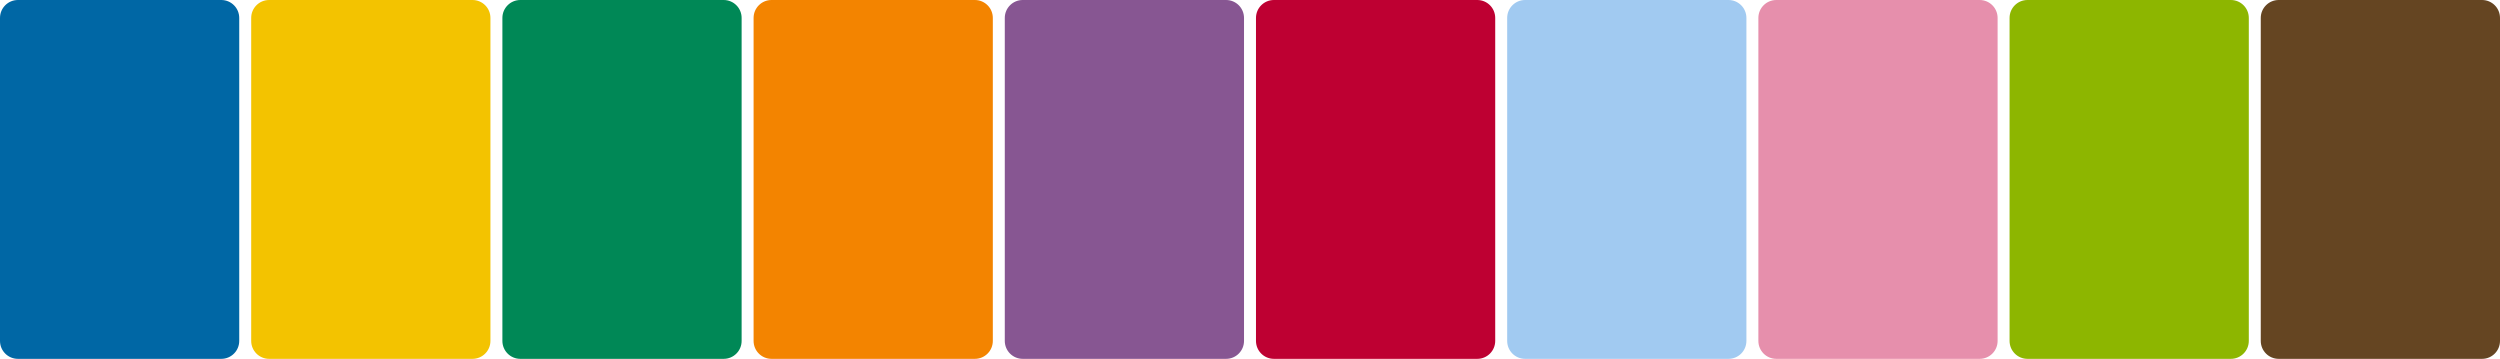
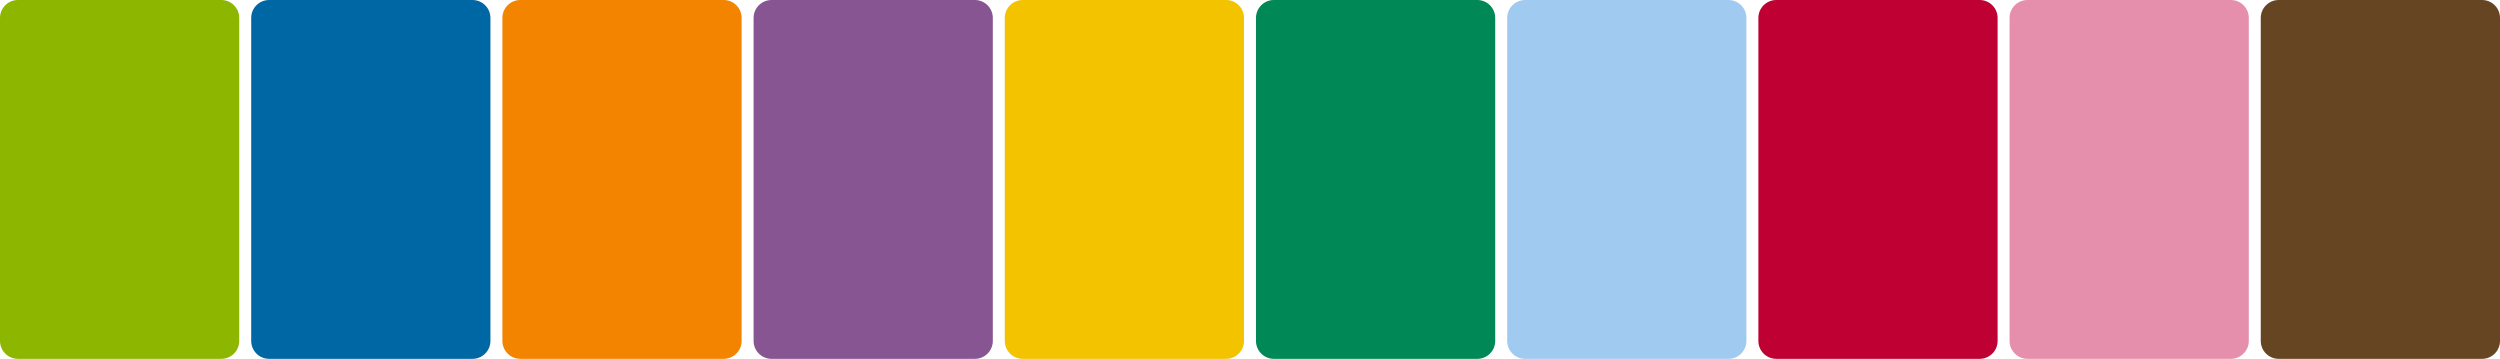
<svg xmlns="http://www.w3.org/2000/svg" width="418" height="60">
-   <rect x="0" y="0" width="40" height="60" fill="#0067A5" rx="3" ry="3" />
-   <rect x="42" y="0" width="40" height="60" fill="#F3C300" rx="3" ry="3" />
-   <rect x="84" y="0" width="40" height="60" fill="#008856" rx="3" ry="3" />
-   <rect x="126" y="0" width="40" height="60" fill="#F38400" rx="3" ry="3" />
-   <rect x="168" y="0" width="40" height="60" fill="#875692" rx="3" ry="3" />
-   <rect x="210" y="0" width="40" height="60" fill="#BE0032" rx="3" ry="3" />
+   <rect x="0" y="0" width="40" height="60" fill="#8DB600" rx="3" ry="3" />
+   <rect x="42" y="0" width="40" height="60" fill="#0067A5" rx="3" ry="3" />
+   <rect x="84" y="0" width="40" height="60" fill="#F38400" rx="3" ry="3" />
+   <rect x="126" y="0" width="40" height="60" fill="#875692" rx="3" ry="3" />
+   <rect x="168" y="0" width="40" height="60" fill="#F3C300" rx="3" ry="3" />
+   <rect x="210" y="0" width="40" height="60" fill="#008856" rx="3" ry="3" />
  <rect x="252" y="0" width="40" height="60" fill="#A1CAF1" rx="3" ry="3" />
-   <rect x="294" y="0" width="40" height="60" fill="#E68FAC" rx="3" ry="3" />
-   <rect x="336" y="0" width="40" height="60" fill="#8DB600" rx="3" ry="3" />
+   <rect x="294" y="0" width="40" height="60" fill="#BE0032" rx="3" ry="3" />
+   <rect x="336" y="0" width="40" height="60" fill="#E68FAC" rx="3" ry="3" />
  <rect x="378" y="0" width="40" height="60" fill="#654522" rx="3" ry="3" />
</svg>
